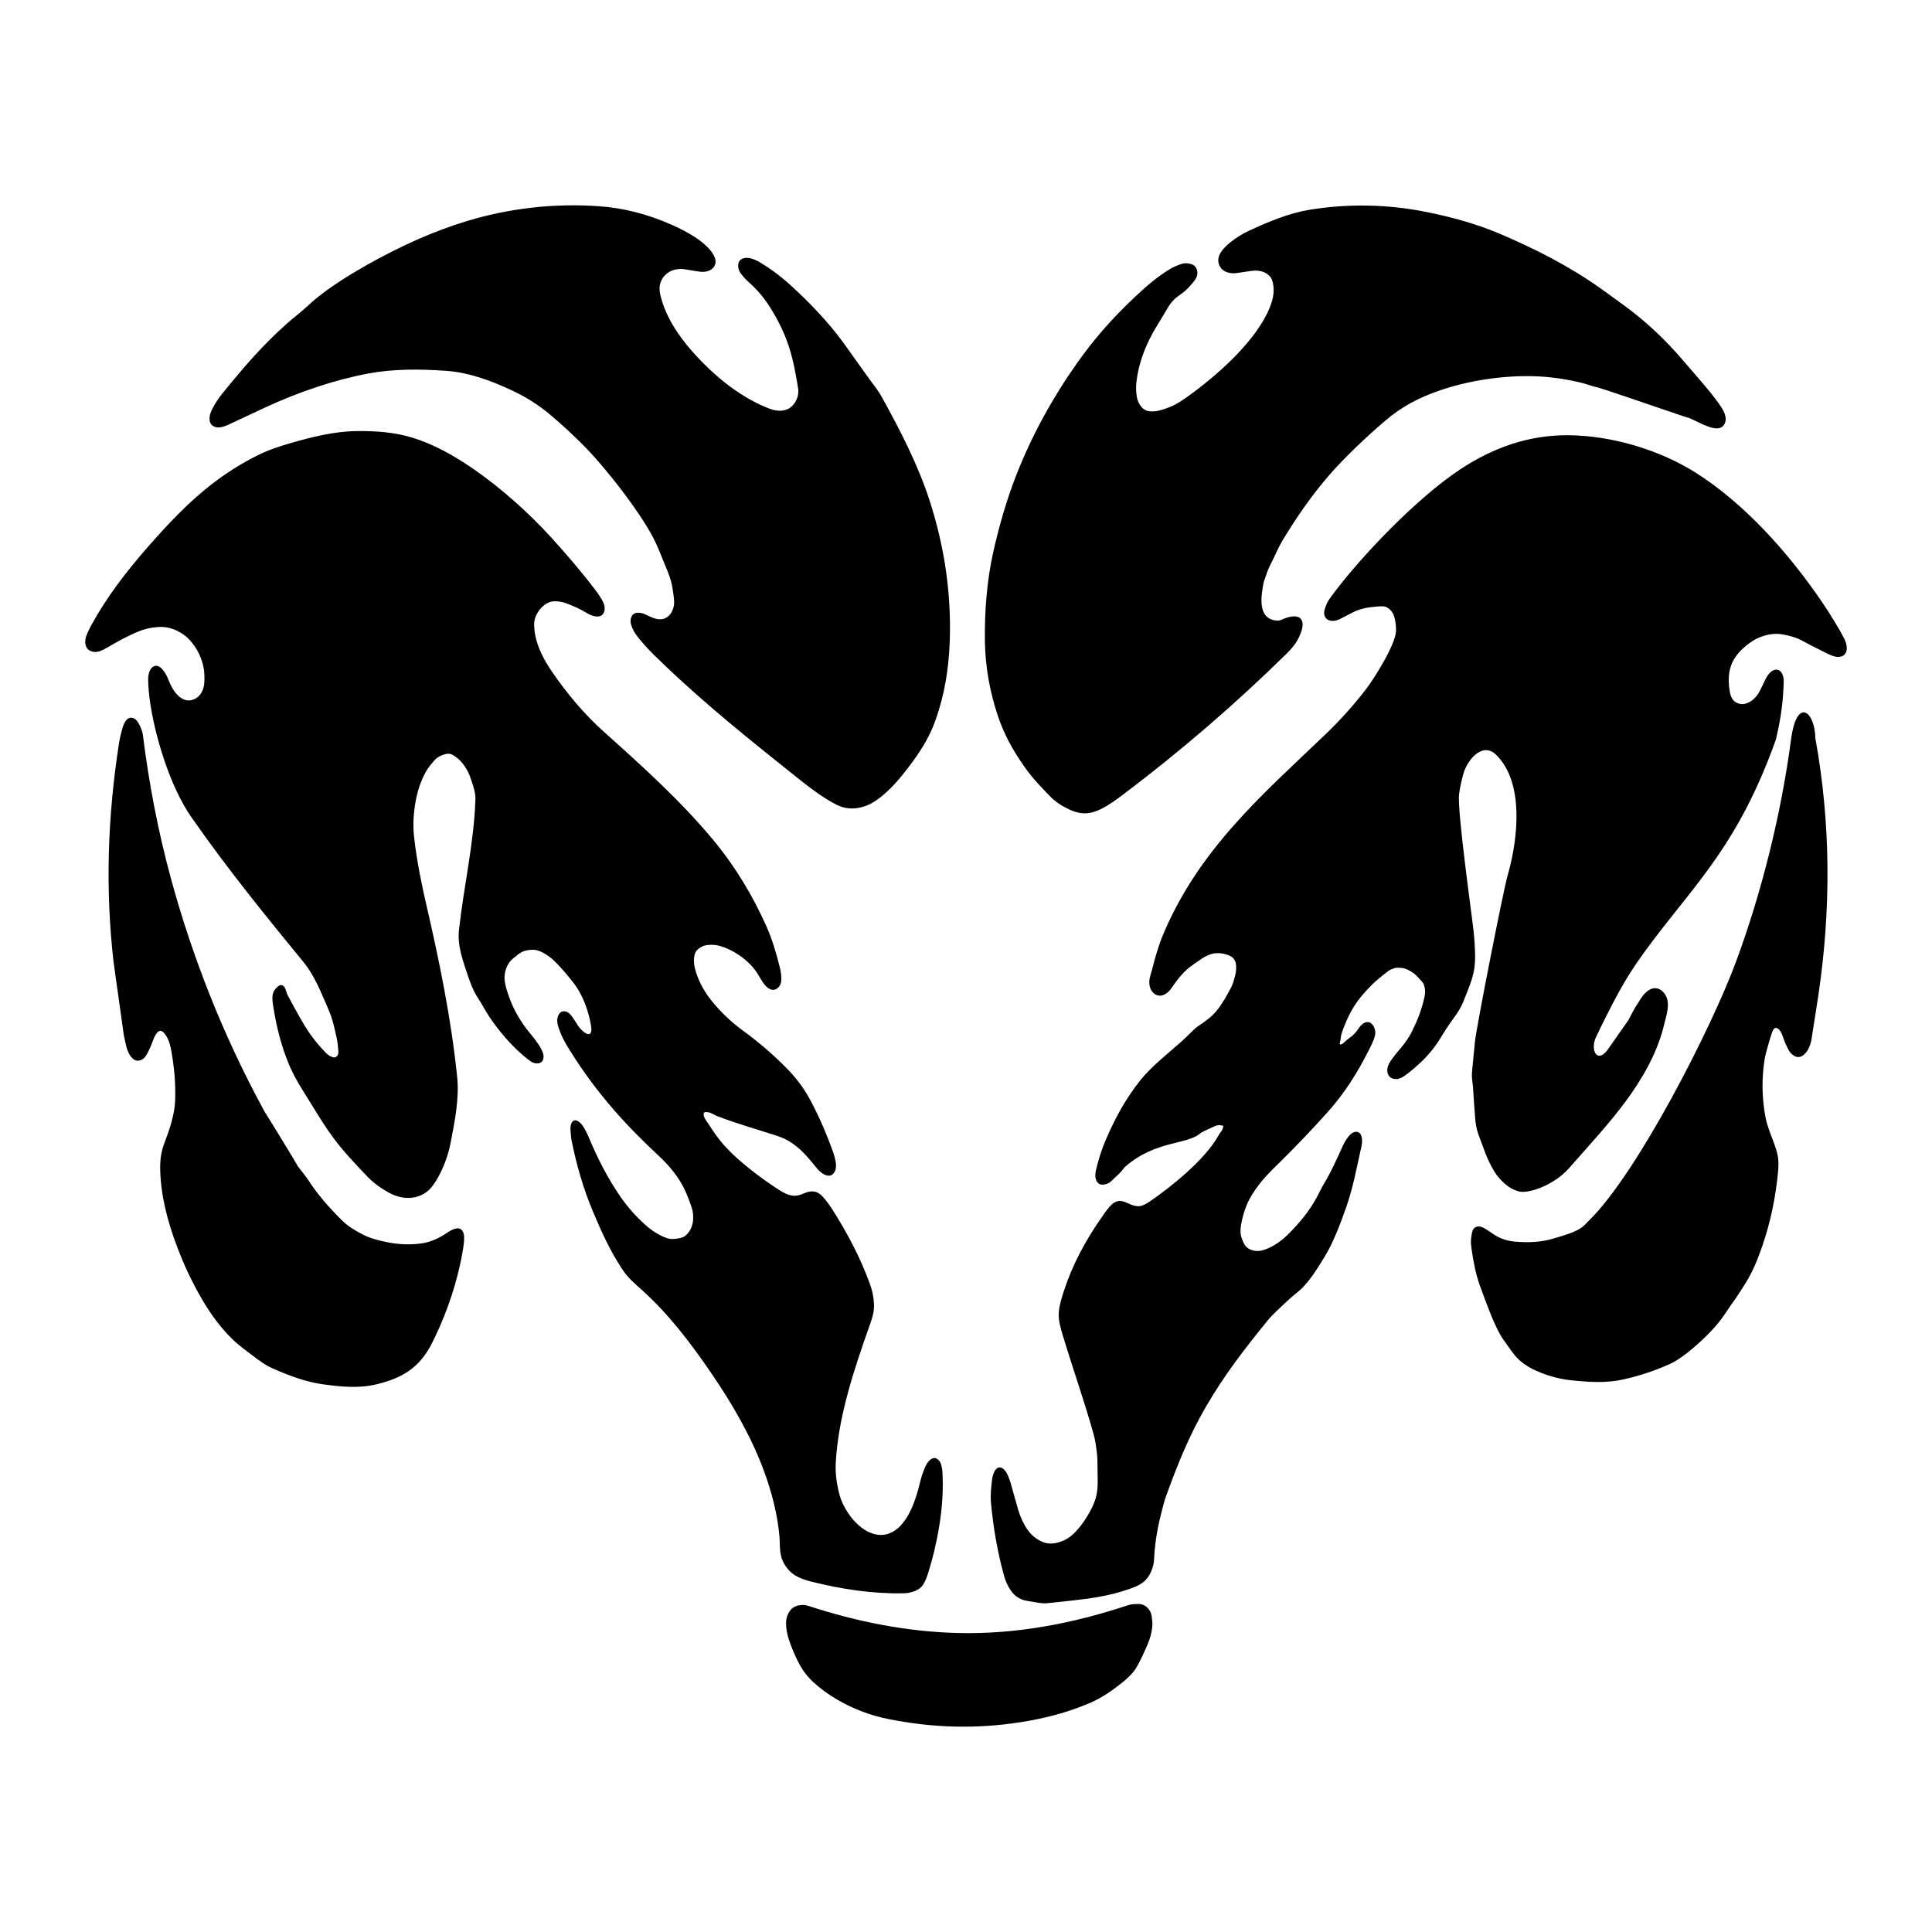
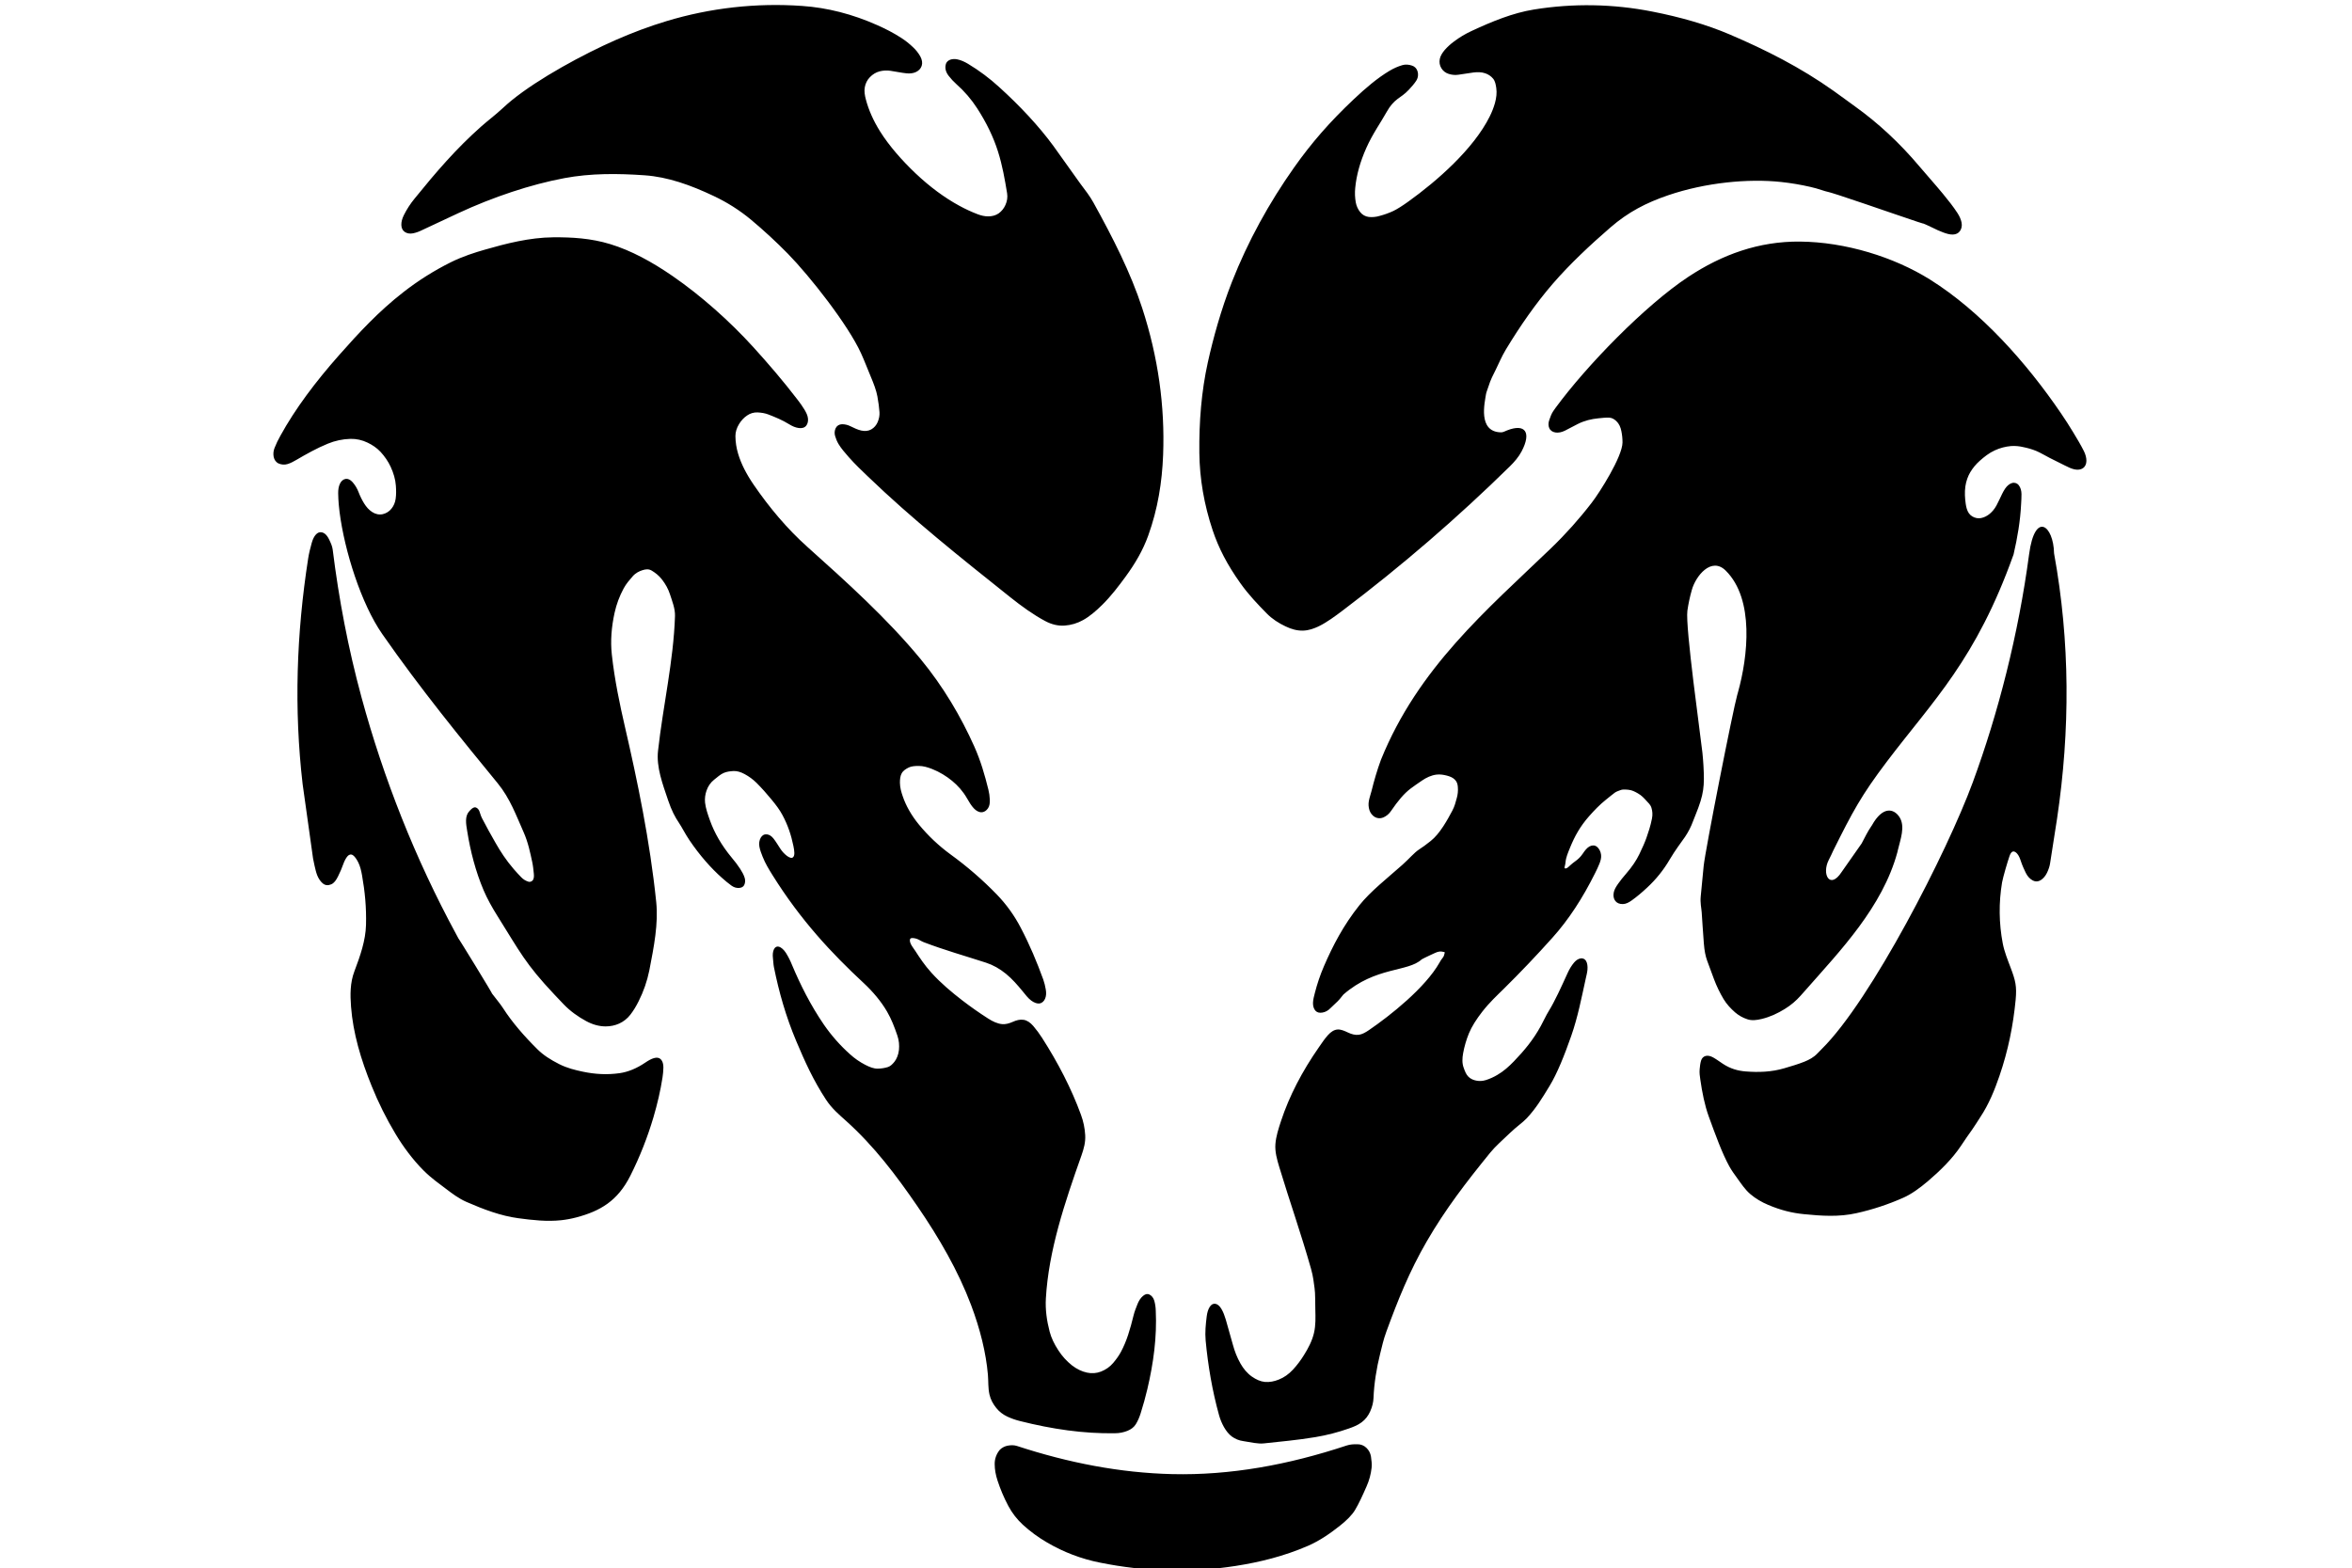
- <svg xmlns="http://www.w3.org/2000/svg" width="2500" height="2500" viewBox="0 0 192.756 192.756">
+ <svg xmlns="http://www.w3.org/2000/svg" width="2400" height="1600" viewBox="20 20 152 152">
  <g fill-rule="evenodd" clip-rule="evenodd">
    <path fill="transparent" d="M0 0h192.756v192.756H0V0z" />
    <path d="M158.607 121.7c-.137.136-.277.28-.428.439-.357.377-.805.617-1.26.799-.619.248-1.24.428-1.945.637-1.25.37-2.506.409-3.76.309-.73-.059-1.459-.253-2.193-.735-.309-.202-.621-.438-.939-.616-.275-.153-.531-.206-.742-.149-.211.058-.363.207-.438.443-.084.268-.111.556-.139.841-.035.363.018.675.062.994.176 1.248.43 2.514.814 3.574.656 1.806 1.311 3.603 1.992 4.838.223.405.488.771.766 1.152.408.563.77 1.126 1.293 1.565.49.413 1.057.755 1.711 1.031 1.225.519 2.305.783 3.445.898 1.717.173 3.42.29 5.119-.094a23.998 23.998 0 0 0 4.537-1.496c.762-.335 1.574-.914 2.404-1.62 1.129-.962 2.346-2.14 3.199-3.429.395-.597.754-1.114 1.076-1.56.232-.322.465-.72.775-1.188.846-1.269 1.404-2.662 1.867-4.011.85-2.474 1.336-4.915 1.57-7.373.125-1.323-.014-1.874-.479-3.107-.295-.783-.613-1.562-.768-2.364a16.757 16.757 0 0 1-.068-5.92c.109-.576.527-1.992.719-2.547.064-.182.139-.33.25-.412.115-.084.285-.055.467.139.188.198.295.48.408.82.123.37.287.725.451 1.065.178.365.412.605.701.755.24.123.506.113.758-.045.238-.151.455-.401.602-.709.145-.304.262-.633.305-.958l.668-4.281c1.277-8.584 1.273-17.158-.289-25.733-.049-2.711-1.857-4.133-2.42.091-1.029 7.744-3.002 15.441-5.461 22.114-2.471 6.72-9.85 21.123-14.63 25.843zm-79.675 38.858a2.101 2.101 0 0 0-.508 1.396c0 .535.103 1.073.278 1.606.269.82.607 1.634 1.048 2.462a6.861 6.861 0 0 0 1.396 1.806 13.575 13.575 0 0 0 2.357 1.729 16.435 16.435 0 0 0 5.118 1.95c4.384.888 8.771 1.009 13.162.323 2.328-.364 4.664-.934 6.998-1.943 1.205-.521 2.252-1.275 3.146-1.986.605-.482 1.129-.994 1.428-1.493.373-.624.725-1.392 1.119-2.293a6.063 6.063 0 0 0 .49-1.819c.035-.353-.014-.709-.064-1.071a1.471 1.471 0 0 0-.443-.846 1.217 1.217 0 0 0-.865-.347c-.346-.006-.699.006-1.045.121-5.641 1.874-11.285 2.908-16.923 2.774-5.015-.119-10.027-1.086-15.04-2.729-.303-.1-.629-.084-.94-.021a1.479 1.479 0 0 0-.712.381zm-20.043-57.457c-.103.128-.305.1-.592-.107a2.804 2.804 0 0 1-.656-.709c-.22-.326-.424-.689-.661-.984-.193-.24-.401-.375-.626-.402-.257-.032-.465.074-.607.32-.139.24-.193.556-.13.887.062.324.186.646.313.964.263.659.604 1.216.969 1.8 2.726 4.361 5.713 7.554 8.834 10.454.87.809 1.683 1.769 2.257 2.759.425.733.718 1.497 1.003 2.335.157.46.197.934.149 1.392-.048.459-.234.884-.429 1.127-.176.221-.38.437-.632.52a3.532 3.532 0 0 1-.97.157c-.398.018-.819-.158-1.239-.373a6.908 6.908 0 0 1-1.481-1.03 16.197 16.197 0 0 1-2.526-2.866c-1.312-1.922-2.273-3.854-3.086-5.782a7.325 7.325 0 0 0-.596-1.178c-.215-.331-.459-.527-.662-.592-.188-.059-.373.012-.487.229-.124.237-.147.563-.104.897.036.287.037.574.094.855.483 2.398 1.159 4.789 2.165 7.174.847 2.008 1.647 3.781 2.882 5.67.562.859 1.272 1.457 1.939 2.055 2.733 2.455 4.866 5.285 6.91 8.262 2.129 3.101 3.979 6.316 5.218 9.605.881 2.338 1.444 4.623 1.628 6.744.056.641.005 1.282.153 1.928.111.48.326.887.656 1.3.29.362.647.637 1.069.837a6.71 6.71 0 0 0 1.253.438c3.07.773 6.131 1.231 9.191 1.177a3.252 3.252 0 0 0 1.219-.238c.346-.146.616-.341.801-.642.191-.312.343-.665.463-1.045.25-.792.47-1.579.652-2.354.598-2.536.937-5.068.815-7.6a4.003 4.003 0 0 0-.139-.959c-.093-.311-.265-.508-.486-.616-.178-.087-.382-.05-.607.137-.241.2-.415.485-.538.795-.144.364-.286.714-.374 1.07-.344 1.402-.679 2.541-1.24 3.577-.189.35-.43.691-.747 1.065-.325.384-.723.65-1.174.83a2.33 2.33 0 0 1-1.358.102c-.492-.103-.987-.337-1.462-.704a5.997 5.997 0 0 1-1.312-1.449c-.4-.604-.689-1.21-.85-1.819-.28-1.067-.427-2.143-.366-3.212.266-4.652 1.828-9.294 3.449-13.867.232-.657.403-1.279.364-1.973a6.755 6.755 0 0 0-.417-1.993c-.917-2.518-2.221-5.034-3.757-7.429a10.46 10.46 0 0 0-.86-1.163c-.286-.332-.597-.544-.935-.597-.354-.055-.698.038-1.045.193-.354.158-.7.256-1.044.224-.46-.044-.91-.258-1.358-.546a35.44 35.44 0 0 1-2.506-1.76c-1.022-.789-2.058-1.652-2.982-2.673-.683-.753-1.145-1.467-1.551-2.096-.152-.235-.333-.454-.447-.688-.126-.26-.117-.47-.03-.54.068-.056.25-.064.533.01.257.068.486.25.756.353 2.025.772 3.893 1.292 6.022 1.981.679.22 1.335.587 1.94 1.081.619.506 1.128 1.103 1.591 1.662.292.354.539.696.86.934.279.206.571.312.795.281.232-.032.427-.195.542-.453.118-.264.131-.581.07-.913a5.798 5.798 0 0 0-.244-.964c-.611-1.68-1.306-3.352-2.191-5.032a13.767 13.767 0 0 0-2.316-3.212 34.429 34.429 0 0 0-4.49-3.887 16.881 16.881 0 0 1-3.052-2.881c-.743-.908-1.266-1.844-1.571-2.744-.141-.414-.266-.831-.273-1.305-.005-.344.033-.677.169-.922.152-.274.41-.431.692-.571.26-.128.613-.147.97-.147.404 0 .827.112 1.292.296.732.29 1.391.7 1.94 1.153.548.453 1.047 1 1.441 1.693.215.378.422.715.656.964.221.234.472.383.731.383.273 0 .482-.146.647-.383.153-.221.188-.517.175-.855a4.896 4.896 0 0 0-.14-.964c-.345-1.392-.741-2.78-1.365-4.175-1.284-2.871-2.992-5.793-5.204-8.474-3.256-3.945-7.175-7.474-10.988-10.889-1.963-1.758-3.683-3.812-5.195-6.018-.692-1.011-1.211-2.007-1.505-2.998a6.07 6.07 0 0 1-.263-1.713c-.001-.396.12-.79.354-1.172.198-.324.456-.613.781-.83a1.638 1.638 0 0 1 1.03-.295c.354.022.707.071 1.044.204.675.264 1.337.533 1.984.934.325.202.627.331.94.373.313.042.568-.023.731-.229.134-.17.198-.415.17-.693-.029-.29-.168-.571-.338-.856a9.999 9.999 0 0 0-.671-.964c-1.361-1.782-2.877-3.545-4.28-5.089-2.299-2.529-5.067-4.992-7.826-6.896-2.035-1.404-4.034-2.483-6.057-3.103-1.843-.563-3.688-.677-5.536-.66-2.295.021-4.565.608-6.621 1.199-.955.274-2.142.647-3.309 1.227a27.204 27.204 0 0 0-4.593 2.898c-2.36 1.833-4.304 3.928-6.23 6.108-2.259 2.555-4.233 5.167-5.69 7.821a8.913 8.913 0 0 0-.562 1.177 1.544 1.544 0 0 0-.084.851c.062.308.234.541.492.653.268.117.578.139.875.046.289-.091.562-.239.851-.407.914-.534 1.962-1.129 3.03-1.563a6.196 6.196 0 0 1 2.194-.468 3.627 3.627 0 0 1 1.656.363c.464.221.91.516 1.268.903.388.419.737.923.979 1.448.28.608.458 1.215.501 1.82.03.429.043.858-.021 1.285-.054.356-.18.675-.408.953a1.501 1.501 0 0 1-.846.53c-.355.077-.705-.002-1.029-.214-.305-.2-.56-.48-.781-.842a6.405 6.405 0 0 1-.526-1.071 3.2 3.2 0 0 0-.582-.974c-.219-.249-.464-.352-.667-.321-.234.036-.436.201-.562.469-.131.278-.175.606-.169.933.006.363.023.716.054 1.07.021.252.049.503.081.753.486 3.78 2.098 8.888 4.138 11.82 3.739 5.374 7.729 10.242 11.188 14.466 1.213 1.481 1.805 3.16 2.5 4.711.463 1.034.662 2.075.844 2.901.083.377.122.766.159 1.142.027.276.019.534-.13.683a.395.395 0 0 1-.383.111 1.616 1.616 0 0 1-.701-.428c-.232-.24-.476-.501-.726-.79-.765-.886-1.306-1.737-1.765-2.54a61.982 61.982 0 0 1-1.317-2.401c-.152-.296-.201-.583-.288-.755-.103-.201-.286-.324-.448-.295-.167.028-.336.188-.537.422-.171.2-.264.483-.274.82-.011.363.057.713.114 1.07.308 1.937.81 3.893 1.589 5.726.348.819.818 1.661 1.343 2.498 2.175 3.464 2.694 4.615 5.51 7.603.302.321.603.638.896.944.651.681 1.405 1.213 2.188 1.638.625.339 1.253.512 1.88.516.465.002.917-.091 1.323-.274a2.85 2.85 0 0 0 1.08-.856c.306-.393.566-.824.802-1.299a11.867 11.867 0 0 0 1.041-2.997c.454-2.332.885-4.541.669-6.636-.606-5.91-1.83-11.791-3.045-17.042-.462-1.998-.994-4.5-1.26-6.963-.143-1.323-.03-2.678.27-4.042a9.05 9.05 0 0 1 .877-2.354c.239-.445.569-.823.871-1.171.295-.34.65-.502.945-.597.326-.104.617-.139.92.046.333.204.666.456.955.822.375.472.637.966.795 1.453.225.694.515 1.403.492 2.126-.141 4.355-1.158 8.679-1.644 13.059-.177 1.595.441 3.21.983 4.817.328.973.659 1.602 1.058 2.192.276.409.58 1.033 1.004 1.662.998 1.48 2.107 2.727 3.162 3.661.296.263.604.521.915.745.221.158.461.237.716.225.238-.012.418-.099.513-.275a.947.947 0 0 0 .045-.713c-.088-.292-.25-.575-.428-.856a10.295 10.295 0 0 0-.805-1.071c-1.013-1.221-1.699-2.429-2.132-3.641-.206-.576-.405-1.143-.472-1.713a2.676 2.676 0 0 1 .145-1.178c.143-.418.388-.775.732-1.049.344-.274.615-.52.931-.657.307-.133.622-.162.93-.183.322-.022.707.081 1.099.296a5.1 5.1 0 0 1 1.149.846 21.788 21.788 0 0 1 1.457 1.622c.414.499.777.975 1.064 1.51.522.975.84 1.936 1.053 2.972.11.518.15.937-.019 1.096zm109.443-61.477c.301.126.635.269.994.448.342.171.689.335 1.045.464.312.114.627.213.934.205.289-.007.541-.122.691-.341.143-.205.221-.486.156-.821-.064-.33-.215-.641-.408-.938-.391-.6-.873-1.212-1.396-1.846-.822-.995-1.609-1.864-2.238-2.611-1.957-2.331-4.09-4.294-6.279-5.86-.611-.438-1.32-.97-2.088-1.515-3.227-2.289-6.574-3.973-10.045-5.459-2.236-.958-4.799-1.695-7.52-2.226a32.442 32.442 0 0 0-11.49-.2c-2.027.329-4.033 1.145-6.061 2.092a9.224 9.224 0 0 0-1.672 1.003 5.727 5.727 0 0 0-.9.82c-.24.282-.418.57-.482.871-.068.328-.012.637.154.908.152.251.398.45.705.546.314.098.627.13.939.082l1.463-.218c.383-.044.77-.049 1.139.077.295.1.568.277.771.525.193.236.254.566.303.903.066.456.014.95-.129 1.462-.125.441-.297.88-.514 1.312-1.555 3.13-5.1 6.244-7.883 8.237-.564.405-1.07.728-1.457.914a8.052 8.052 0 0 1-1.324.476 2.69 2.69 0 0 1-1.045.102 1.245 1.245 0 0 1-.84-.469 2.104 2.104 0 0 1-.428-.943 5.102 5.102 0 0 1-.055-1.392c.121-1.288.496-2.574 1.062-3.853.613-1.39 1.434-2.526 2-3.547.318-.571.658-.947 1.051-1.243.305-.23.68-.451 1.08-.881.26-.279.521-.571.717-.871.193-.298.225-.636.135-.917a.808.808 0 0 0-.543-.561c-.309-.103-.623-.133-.934-.042-.422.123-.846.31-1.254.555-1.16.694-2.291 1.653-3.449 2.746-2.354 2.223-4.094 4.227-5.773 6.598-2.445 3.457-4.496 7.188-6.039 11.109-1.078 2.739-1.832 5.52-2.342 7.818-.621 2.808-.854 5.788-.82 8.771.029 2.497.457 5.002 1.289 7.494.588 1.755 1.408 3.332 2.686 5.134.795 1.123 1.697 2.059 2.559 2.938.516.526 1.15.936 1.836 1.26.562.266 1.107.417 1.67.404.57-.014 1.078-.197 1.578-.442.742-.364 1.551-.957 2.338-1.554a166.138 166.138 0 0 0 16.148-13.933c.428-.42.852-.912 1.133-1.445.98-1.855.352-2.727-1.395-2.044-.193.076-.311.144-.424.17a.768.768 0 0 1-.205.023c-2.238-.066-1.543-2.906-1.428-3.684.031-.211.152-.468.232-.733.213-.694.475-1.178.723-1.671.238-.475.549-1.239.986-1.962 1.383-2.287 2.906-4.474 4.549-6.374 1.639-1.894 3.635-3.765 5.584-5.45 1.715-1.483 3.447-2.383 5.588-3.113 3.605-1.229 7.75-1.634 10.961-1.286.951.103 1.898.262 2.84.479.375.086.738.188 1.086.306.219.074.438.14.662.189.074.016.391.104 1.064.324 2.552.827 9.052 3.116 8.009 2.68zM73.73 26.108c-.158.376-.099.819.223 1.233.234.302.478.567.741.801a11.388 11.388 0 0 1 2.033 2.361c.9 1.394 1.573 2.786 2.013 4.176.431 1.361.667 2.713.888 4.068.065.398-.009.79-.165 1.132a1.983 1.983 0 0 1-.646.805c-.29.205-.642.289-.995.295-.354.006-.7-.076-1.044-.205a14.268 14.268 0 0 1-1.775-.821c-1.429-.773-2.887-1.853-4.247-3.143-1.287-1.221-2.555-2.651-3.44-4.064-.649-1.036-1.11-2.074-1.381-3.105-.104-.398-.173-.789-.104-1.177.067-.38.237-.714.498-.983.273-.282.593-.474.95-.565a2.641 2.641 0 0 1 1.044-.051c.523.073 1.044.195 1.567.246.317.031.636 0 .91-.132.267-.129.46-.328.547-.596.09-.276.043-.582-.134-.913a3.648 3.648 0 0 0-.711-.897 7.522 7.522 0 0 0-1.134-.898c-.772-.5-1.537-.885-2.297-1.224-2.443-1.09-4.878-1.708-7.312-1.875a36.574 36.574 0 0 0-13.162 1.476c-1.665.5-3.33 1.132-4.931 1.835-3.078 1.351-7.457 3.715-10.076 5.852a17.93 17.93 0 0 0-.875.766c-.685.638-1.416 1.18-2.084 1.773-2.428 2.155-4.353 4.4-6.44 6.975a8.515 8.515 0 0 0-1.041 1.605c-.156.316-.255.644-.244.958.011.301.122.531.333.673.203.137.474.197.8.133.316-.062.63-.184.94-.34l3.448-1.614c3.378-1.571 7.029-2.786 10.274-3.395 2.566-.481 5.183-.46 7.799-.276 2.235.158 4.438.939 6.685 2.007a16.911 16.911 0 0 1 3.62 2.3 49.447 49.447 0 0 1 3.568 3.294c2.118 2.163 5.831 6.876 7.096 9.658.349.767.645 1.559.943 2.265.278.66.538 1.336.641 1.911.11.621.172 1.074.203 1.535.02.298-.034.621-.174.953-.125.296-.335.55-.622.713-.277.159-.619.192-.976.111-.354-.079-.695-.25-1.044-.418a1.809 1.809 0 0 0-.811-.194c-.277.008-.5.139-.617.377a1.06 1.06 0 0 0-.055.774c.08.266.183.526.333.775.261.433.614.836.989 1.264.619.706 1.289 1.333 1.86 1.882 4.294 4.132 8.903 7.799 13.788 11.695 1.1.877 2.249 1.711 3.411 2.326.619.328 1.253.477 1.88.429a4.254 4.254 0 0 0 1.776-.534c.62-.343 1.25-.873 1.866-1.487.872-.869 1.563-1.779 2.259-2.731.914-1.25 1.67-2.535 2.186-3.965.94-2.608 1.345-5.213 1.446-7.813.184-4.755-.485-9.511-2.022-14.238-1.121-3.448-2.863-6.862-4.735-10.248-.342-.618-.774-1.177-1.282-1.851l-2.6-3.641c-1.438-1.959-3.274-3.909-5.24-5.691a18.941 18.941 0 0 0-3.028-2.265c-.349-.207-.697-.366-1.044-.434-.493-.095-.891.038-1.07.352zM12.994 71.606c-.344.065-.616.459-.776 1.039-.138.497-.265.988-.344 1.498-1.137 7.293-1.383 14.585-.538 21.882-.001-.014 1.015 7.231 1.012 7.218.041.22.086.439.137.659.076.325.146.655.259.948.121.314.311.599.531.79.25.216.524.232.831.103.284-.121.476-.396.662-.77.201-.403.367-.787.498-1.162.122-.346.282-.643.438-.81.144-.153.329-.206.517-.076.163.112.358.384.517.708.174.356.278.788.357 1.234.278 1.571.431 3.102.385 4.816-.04 1.499-.549 2.97-1.126 4.496-.423 1.115-.412 2.28-.325 3.425.196 2.569.949 5.114 2.005 7.708a32.88 32.88 0 0 0 2.291 4.604c.751 1.261 1.708 2.549 2.759 3.595.754.752 1.518 1.274 2.147 1.755.582.442 1.226.936 1.99 1.271 1.665.729 3.343 1.354 5.008 1.577 1.398.188 2.777.345 4.178.196a9.911 9.911 0 0 0 1.453-.27c2.321-.612 4.012-1.591 5.248-4.05a34.306 34.306 0 0 0 2.238-5.667c.377-1.285.679-2.569.877-3.854.049-.318.079-.642.085-.963.006-.343-.083-.624-.243-.79-.157-.163-.379-.208-.671-.123-.27.078-.546.234-.831.428-.833.565-1.671.915-2.508 1.033-1.18.167-2.358.108-3.551-.145-.76-.16-1.531-.347-2.297-.735-.836-.424-1.529-.864-2.094-1.423-1.3-1.287-2.469-2.632-3.336-3.983-.282-.438-.688-.916-1.106-1.467.31.408-3.441-5.708-3.204-5.262-.07-.133-.143-.268-.217-.404-4.037-7.436-7.077-15.204-9.201-23.004-1.298-4.768-2.203-9.561-2.798-14.345-.041-.327-.182-.636-.338-.963-.241-.504-.546-.756-.919-.717zM146.35 99.045c-.074.182-.148.367-.223.563a7.03 7.03 0 0 1-.775 1.523c-.395.566-.947 1.284-1.479 2.181a11.79 11.79 0 0 1-2.211 2.757c-.494.461-.979.873-1.482 1.232-.283.203-.561.351-.865.356-.326.007-.572-.103-.727-.302-.162-.21-.219-.484-.154-.82.057-.291.227-.567.43-.856.221-.316.488-.643.766-.963.561-.646 1-1.294 1.289-1.9.291-.608.529-1.134.688-1.59.184-.529.387-1.118.533-1.86.08-.41.041-.719-.045-1.024-.09-.323-.318-.504-.506-.714-.215-.238-.453-.501-.811-.704-.289-.163-.572-.32-.936-.352-.377-.034-.594-.033-.75.035-.182.077-.375.122-.549.244-.205.147-.521.415-.871.692-.592.472-1.119 1.02-1.631 1.6-.852.965-1.391 1.931-1.838 3.032-.203.502-.402.946-.443 1.433-.023.296-.129.491-.084.561.041.064.189.044.332-.081.152-.134.377-.355.668-.561.279-.197.531-.425.742-.739.223-.335.438-.604.686-.729.26-.13.508-.113.707.047.199.161.359.451.396.774.035.294-.049.577-.154.847-.125.319-.264.601-.412.901-1.223 2.46-2.576 4.539-4.152 6.293a111.191 111.191 0 0 1-4.713 4.952c-.613.603-1.381 1.312-2.086 2.217-.553.71-1.02 1.434-1.295 2.104a9.723 9.723 0 0 0-.562 1.928c-.088.488-.111.974.061 1.427.113.306.215.61.451.847.221.219.488.328.781.382.283.054.598.042.914-.056a5.265 5.265 0 0 0 1.105-.498c.615-.356 1.123-.814 1.611-1.319 1.008-1.042 1.893-2.114 2.604-3.42.32-.587.521-1.048.768-1.446.602-.977 1.213-2.328 1.832-3.689.168-.369.371-.717.627-1.02.207-.246.439-.381.656-.407a.494.494 0 0 1 .504.245c.129.21.168.521.139.861-.027.287-.102.564-.166.855-.41 1.862-.764 3.721-1.41 5.566-.643 1.836-1.357 3.634-2.102 4.852-.732 1.199-1.297 2.146-2.199 3.113-.395.421-.992.821-1.613 1.416-.717.688-1.424 1.3-1.926 1.916-2.355 2.898-4.348 5.485-6.156 8.605-1.691 2.914-2.811 5.725-3.914 8.74-.301.817-.43 1.453-.609 2.16-.354 1.398-.592 2.935-.643 4.271-.016.43-.115.859-.324 1.325-.188.42-.451.773-.836 1.061-.383.285-.812.447-1.229.595a19.314 19.314 0 0 1-3.24.835c-1.736.294-3.451.437-4.988.608-.596.066-1.223-.1-2.01-.22a2.421 2.421 0 0 1-1.113-.449c-.303-.229-.551-.546-.762-.918a5.166 5.166 0 0 1-.477-1.162c-.652-2.355-1.068-4.79-1.295-7.224-.072-.789.006-1.573.105-2.355.043-.334.129-.646.279-.887.152-.245.34-.353.553-.32.209.031.416.203.586.489.193.322.318.679.428 1.04l.695 2.463c.166.605.391 1.208.74 1.819.279.488.646.934 1.098 1.25.418.291.836.476 1.254.515.459.043.908-.049 1.357-.229.5-.197.955-.518 1.369-.962a9.134 9.134 0 0 0 1.07-1.417c.41-.654.795-1.382.971-2.15.172-.746.145-1.497.127-2.248-.02-.775.004-1.549-.074-2.09-.078-.532-.121-1.088-.342-1.871-.992-3.497-2.045-6.45-3.074-9.85-.23-.762-.436-1.5-.379-2.248.059-.751.299-1.489.549-2.247.791-2.397 2.025-4.784 3.689-7.17.271-.39.539-.795.857-1.146.281-.312.59-.512.91-.54.332-.029.682.127 1.029.291.354.168.701.262 1.045.22.326-.04.648-.224.973-.444 2.092-1.427 5.477-4.119 6.857-6.557a2.59 2.59 0 0 1 .301-.457c.137-.147.156-.338.199-.484.029-.1-.045-.065-.184-.107-.172-.049-.424-.044-.727.102-.363.176-.703.312-1 .469-.105.057-.211.109-.312.161-1.342 1.252-4.459.688-7.594 3.413l-.373.459c-.242.286-.574.543-.871.851-.232.242-.486.387-.781.438-.289.049-.514.006-.682-.174-.162-.175-.254-.46-.242-.775.012-.321.1-.637.184-.964.219-.851.5-1.703.873-2.568.863-2.003 1.898-3.99 3.443-5.926 1.078-1.35 2.703-2.618 4.16-3.912.678-.603 1.156-1.194 1.639-1.504.314-.201.666-.454 1.113-.814.441-.354.832-.829 1.225-1.432.361-.553.633-1.065.871-1.509.23-.429.32-.824.434-1.232.084-.301.135-.671.1-1.062-.021-.268-.08-.496-.283-.703-.203-.209-.459-.313-.779-.398-.322-.084-.66-.14-1.01-.097-.502.062-.971.281-1.408.58-.422.289-.805.55-1.1.774-.656.499-1.229 1.196-1.893 2.165a1.708 1.708 0 0 1-.77.643.922.922 0 0 1-.816-.057c-.23-.14-.416-.37-.512-.658a1.842 1.842 0 0 1-.055-.896c.059-.328.176-.634.26-.969.248-1.005.541-2.017.912-3.021 3.607-8.917 10.242-14.511 16.477-20.501a40 40 0 0 0 3.953-4.42c.756-.973 2.967-4.455 2.986-5.835a5.34 5.34 0 0 0-.107-1.091c-.076-.402-.225-.742-.496-.994-.195-.181-.418-.322-.701-.332-.334-.011-.668.028-1.045.066-.67.067-1.328.219-1.986.55l-1.254.651c-.318.155-.635.216-.908.173-.281-.044-.502-.187-.607-.434-.094-.219-.1-.484.006-.78.102-.29.205-.588.377-.846.072-.107.146-.213.223-.318 2.992-4.084 8.678-9.938 12.875-12.712 3.289-2.174 6.846-3.452 10.811-3.42 4.422.037 9.141 1.499 12.639 3.693 4.893 3.07 9.314 8.012 12.68 12.959.414.608.811 1.224 1.186 1.847.367.608.73 1.211 1.035 1.82.158.32.246.647.242.948-.004.312-.131.567-.334.704-.217.146-.504.183-.814.117-.314-.067-.623-.214-.941-.378l-1.461-.73c-.467-.238-.889-.502-1.309-.678a6.72 6.72 0 0 0-1.254-.373 3.95 3.95 0 0 0-1.197-.103 4.717 4.717 0 0 0-1.562.413c-.562.254-1.037.636-1.469 1.019a4.65 4.65 0 0 0-.92 1.11c-.215.359-.4.852-.473 1.371-.082.583-.041 1.154.033 1.677.047.335.131.665.303.917.174.255.455.417.752.475.287.057.576-.01.855-.143.322-.153.549-.372.74-.591.25-.283.426-.656.629-1.08.154-.327.314-.694.531-1.024.201-.304.453-.5.701-.565a.6.6 0 0 1 .639.229c.174.229.254.518.258.856.004.321-.021.641-.037.963-.078 1.63-.354 3.255-.732 4.883-3.654 10.235-7.773 14.126-12.285 20.089-2.49 3.292-3.307 4.837-5.201 8.638-.111.253-.25.544-.428.892-.713 1.394.117 2.906 1.246 1.171l1.939-2.765c.299-.556.566-1.133.932-1.664l.062-.09c1.045-1.882 2.109-1.643 2.656-.836.627.924.088 2.248-.137 3.232l-.043.191c-1.445 5.336-5.572 9.59-8.826 13.295-.191.217-.385.434-.58.652-.41.457-.896.887-1.527 1.273-.674.413-1.383.754-2.215.957-.498.121-.979.179-1.406.029a3.422 3.422 0 0 1-1.184-.668c-.424-.374-.812-.788-1.109-1.279a11.85 11.85 0 0 1-.93-1.928c-.26-.688-.51-1.359-.67-1.811-.158-.441-.26-.943-.318-1.677-.098-1.227-.154-2.275-.207-2.997-.031-.44-.158-.905-.094-1.555.096-.936.182-1.93.283-2.93.152-1.531 2.859-15.229 3.254-16.592l.074-.265c.959-3.442 1.611-9.015-1.184-11.791-1.408-1.398-2.928.54-3.293 1.879a15.243 15.243 0 0 0-.428 2.004c-.213 1.575 1.289 12.186 1.457 13.765.045.439.078.855.1 1.244.108 1.982.067 2.749-.78 4.823z" />
  </g>
</svg>
